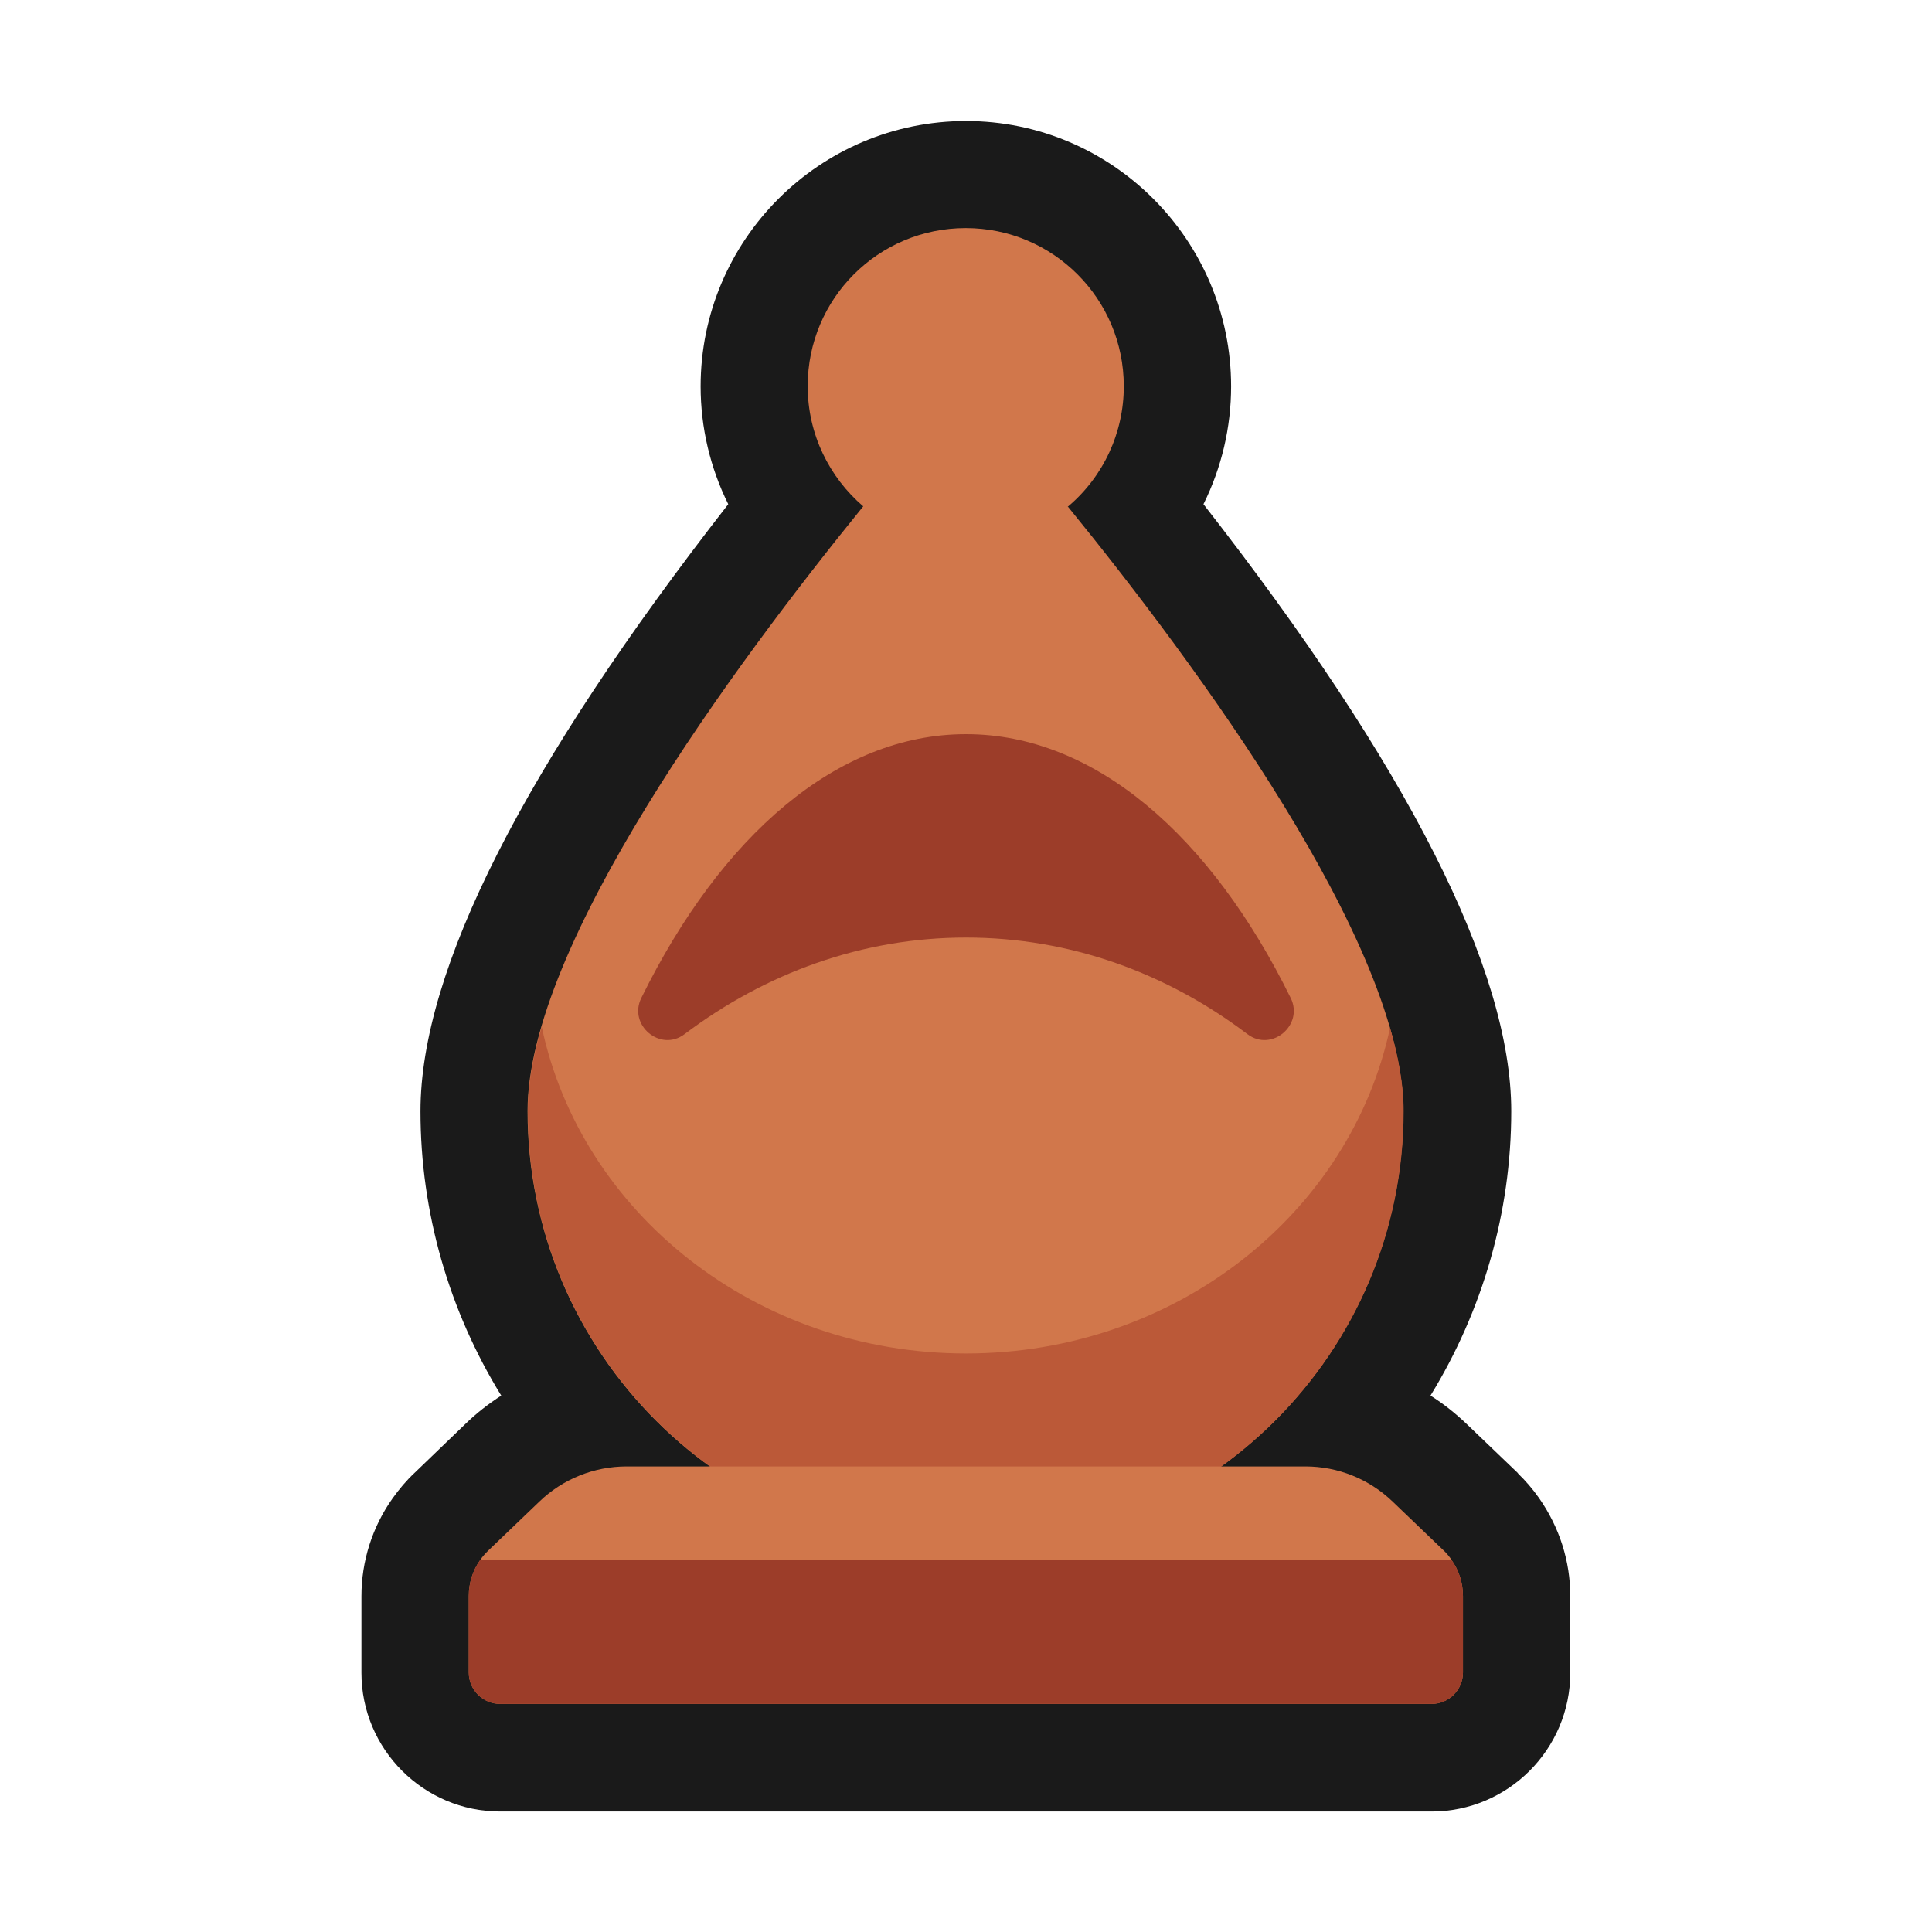
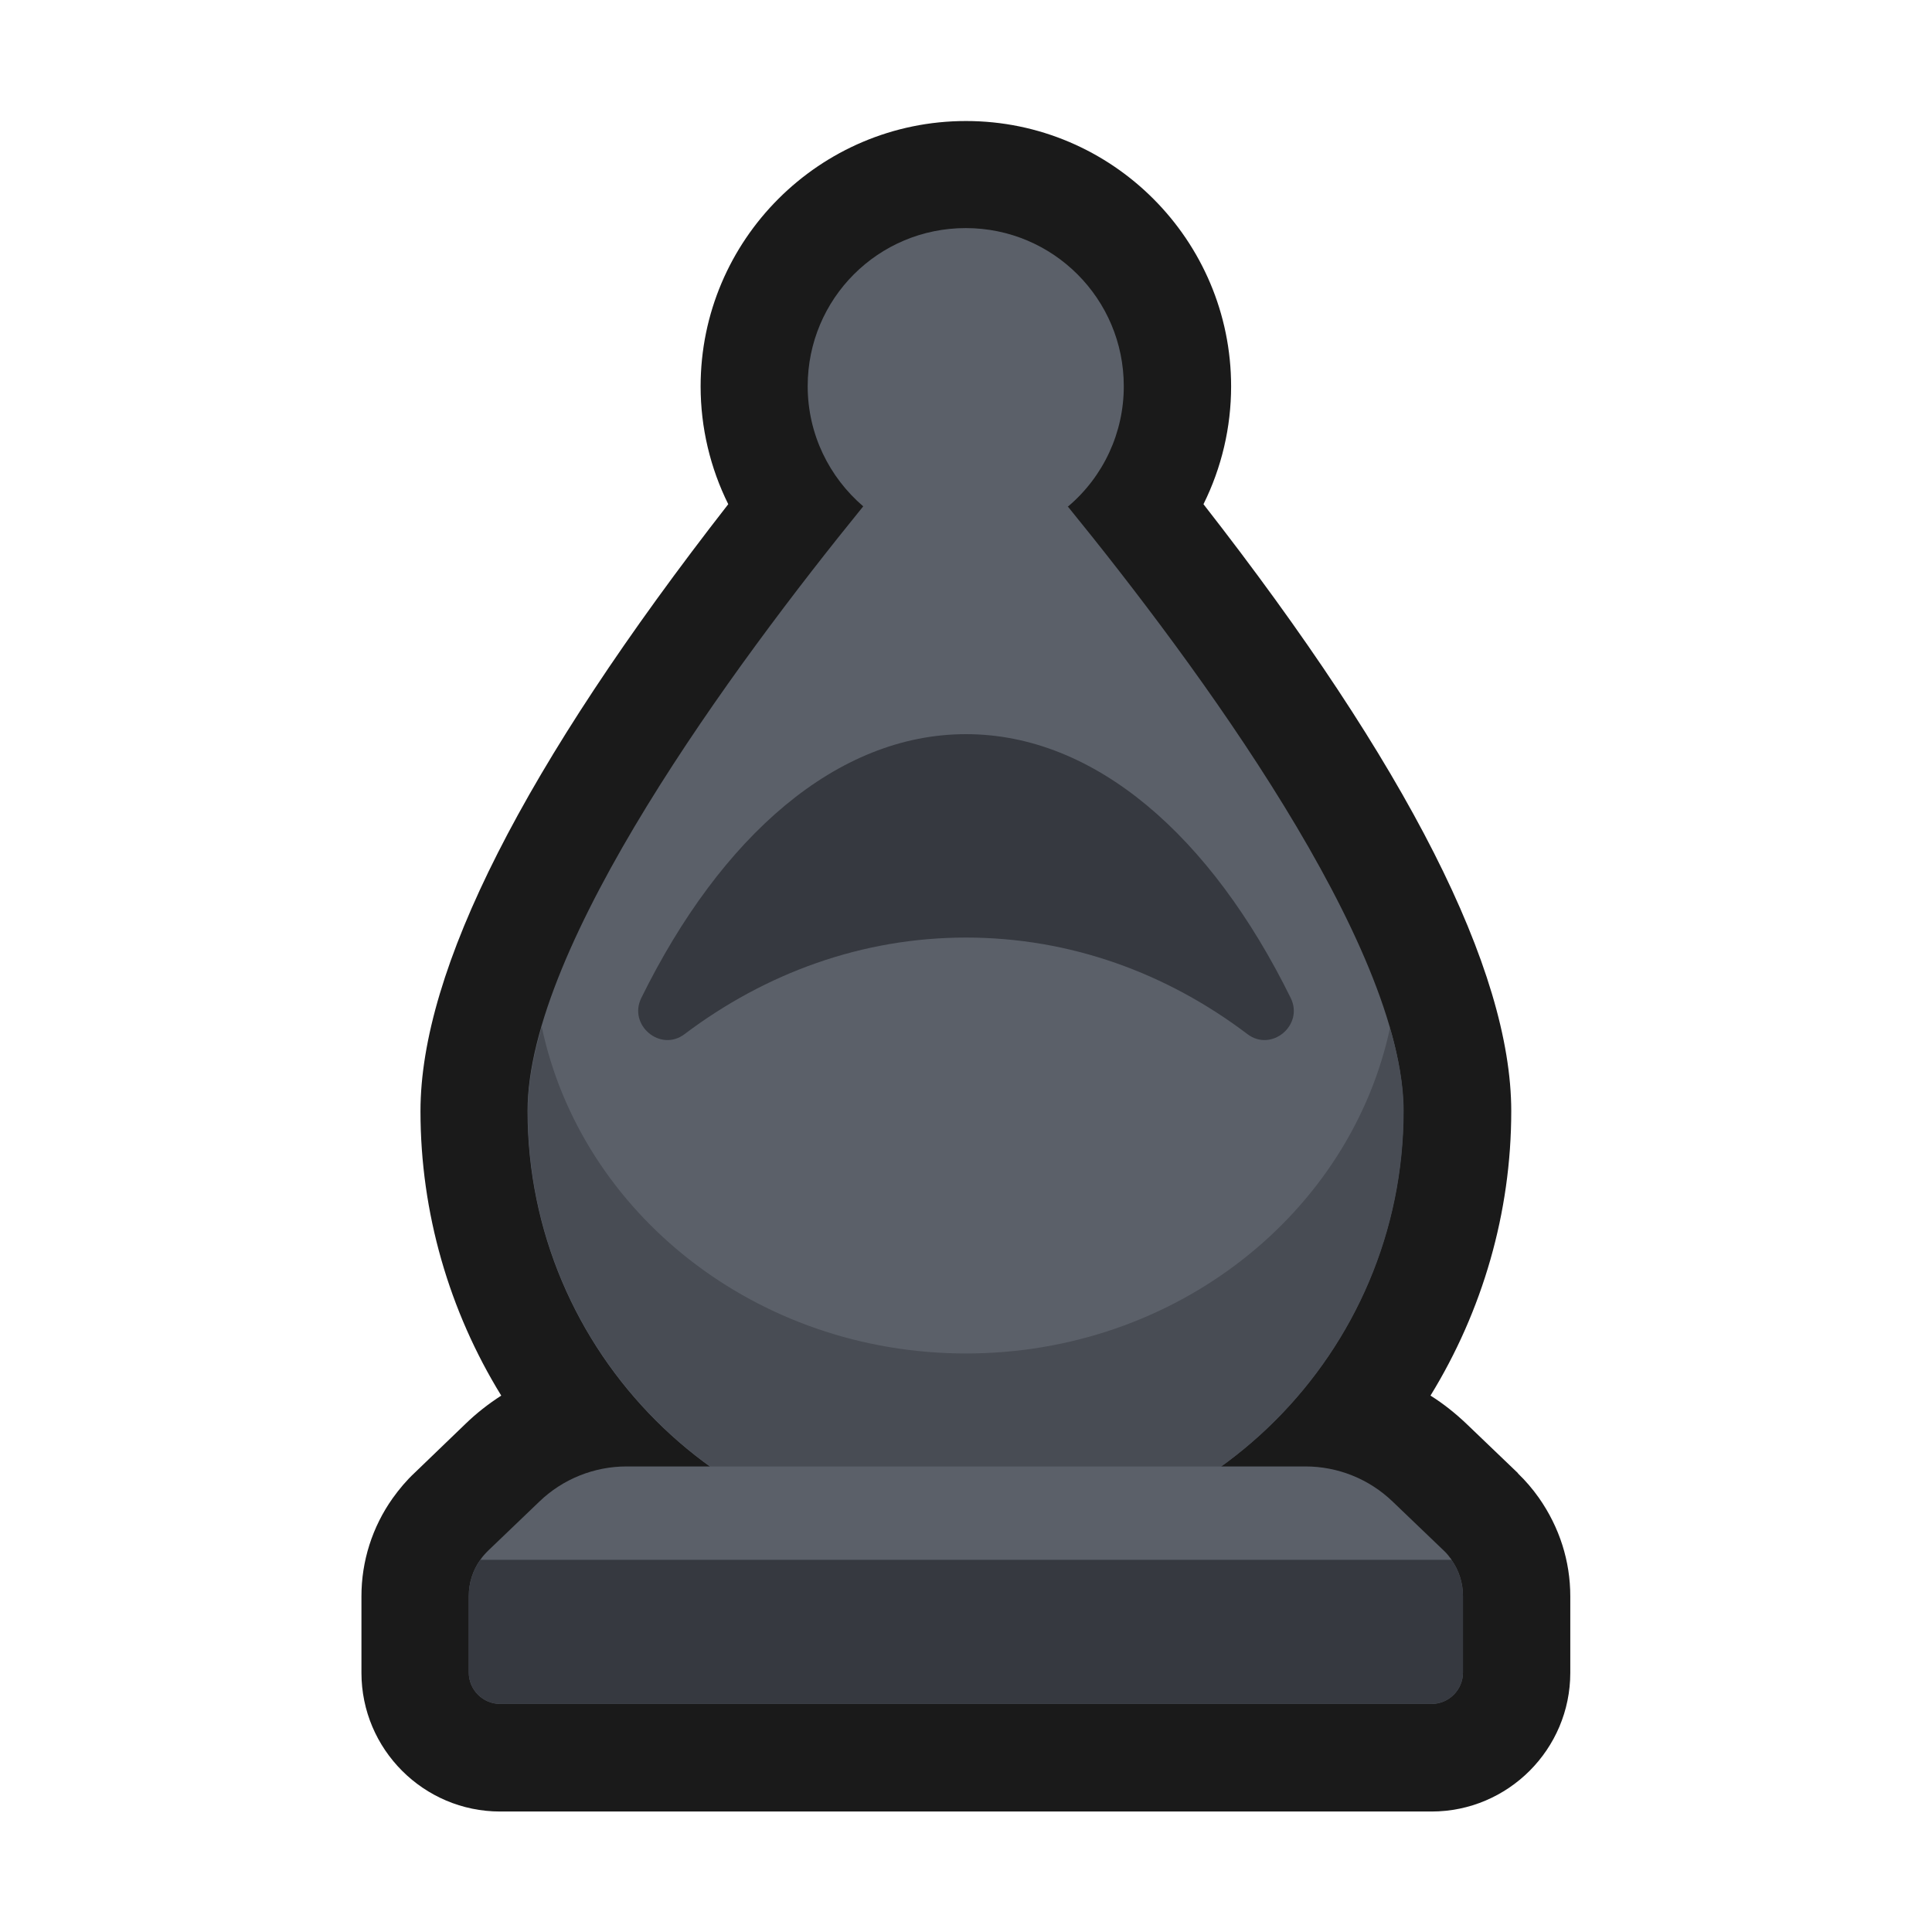
<svg xmlns="http://www.w3.org/2000/svg" style="color-scheme:light only" id="Layer_2" data-name="Layer 2" viewBox="0 0 72 72">
  <defs>
-     <style>.cls-3{fill:#d1774b}</style>
+     <style>.cls-3{fill:#5b6069}</style>
  </defs>
  <g id="Lichess">
    <path d="m56.57 54.9-1.91-1.83c-.42-.4-.87-.76-1.35-1.06 1.94-3.16 3.01-6.82 3.01-10.6 0-5.26-3.86-12.87-11.47-22.62a9.873 9.873 0 0 0 1.03-4.39c0-5.45-4.43-9.89-9.88-9.89s-9.89 4.43-9.89 9.89c0 1.54.36 3.04 1.03 4.39-7.61 9.76-11.47 17.36-11.47 22.62 0 3.78 1.07 7.45 3.01 10.6-.48.31-.93.66-1.35 1.07l-1.88 1.81c-.3.28-.57.6-.82.95a6.307 6.307 0 0 0-1.16 3.65v2.85c0 2.85 2.32 5.17 5.17 5.17h34.71c2.85 0 5.17-2.32 5.17-5.17v-2.85c0-1.31-.4-2.57-1.17-3.67-.24-.34-.5-.64-.78-.91Z" style="fill:#1a1a1a" />
    <path d="M39.81 18.87a5.851 5.851 0 0 0 2.07-4.48c0-3.25-2.63-5.89-5.89-5.89s-5.89 2.63-5.89 5.89c0 1.8.81 3.4 2.07 4.48-4.82 5.93-12.51 16.35-12.51 22.53 0 9.01 7.31 16.32 16.32 16.32S52.3 50.41 52.3 41.4c0-6.19-7.69-16.61-12.51-22.53Z" class="cls-3" />
-     <path d="M51.81 38.27C50.34 45.21 43.82 50.44 36 50.44s-14.34-5.23-15.81-12.17c-.33 1.12-.52 2.18-.52 3.13 0 9.01 7.31 16.32 16.32 16.32s16.32-7.31 16.32-16.32c0-.95-.19-2.01-.52-3.13Z" style="fill:#bb5938" />
+     <path d="M51.81 38.27C50.34 45.21 43.82 50.44 36 50.44s-14.34-5.23-15.81-12.17c-.33 1.12-.52 2.18-.52 3.13 0 9.01 7.31 16.32 16.32 16.32s16.32-7.31 16.32-16.32c0-.95-.19-2.01-.52-3.13Z" style="fill:#484c54" />
    <path d="M54.1 58.13c-.09-.12-.18-.24-.29-.34l-1.91-1.83a4.686 4.686 0 0 0-3.25-1.31h-25.3c-1.21 0-2.38.47-3.25 1.31l-1.91 1.83c-.11.11-.21.22-.29.34-.28.39-.43.86-.43 1.35v2.85c0 .65.53 1.17 1.17 1.17h34.71c.65 0 1.17-.53 1.17-1.17v-2.85c0-.49-.15-.96-.43-1.35Z" class="cls-3" />
-     <path d="M36 34.94c3.88 0 7.48 1.32 10.49 3.6.9.68 2.11-.34 1.61-1.35-2.97-6.03-7.29-9.83-12.1-9.83s-9.13 3.8-12.1 9.83c-.5 1.01.71 2.03 1.61 1.35 3.01-2.27 6.61-3.6 10.49-3.6M17.47 62.33c0 .65.53 1.17 1.17 1.17h34.71c.65 0 1.17-.53 1.17-1.17v-2.85c0-.49-.15-.96-.43-1.35H17.9c-.28.39-.43.86-.43 1.35z" style="fill:#9c3d29" />
+     <path d="M36 34.94c3.88 0 7.48 1.32 10.49 3.6.9.68 2.11-.34 1.61-1.35-2.97-6.03-7.29-9.83-12.1-9.83s-9.13 3.8-12.1 9.83c-.5 1.01.71 2.03 1.61 1.35 3.01-2.27 6.61-3.6 10.49-3.6M17.47 62.33c0 .65.53 1.17 1.17 1.17h34.71c.65 0 1.17-.53 1.17-1.17v-2.85c0-.49-.15-.96-.43-1.35H17.9c-.28.39-.43.86-.43 1.35z" style="fill:#363940" />
  </g>
</svg>
